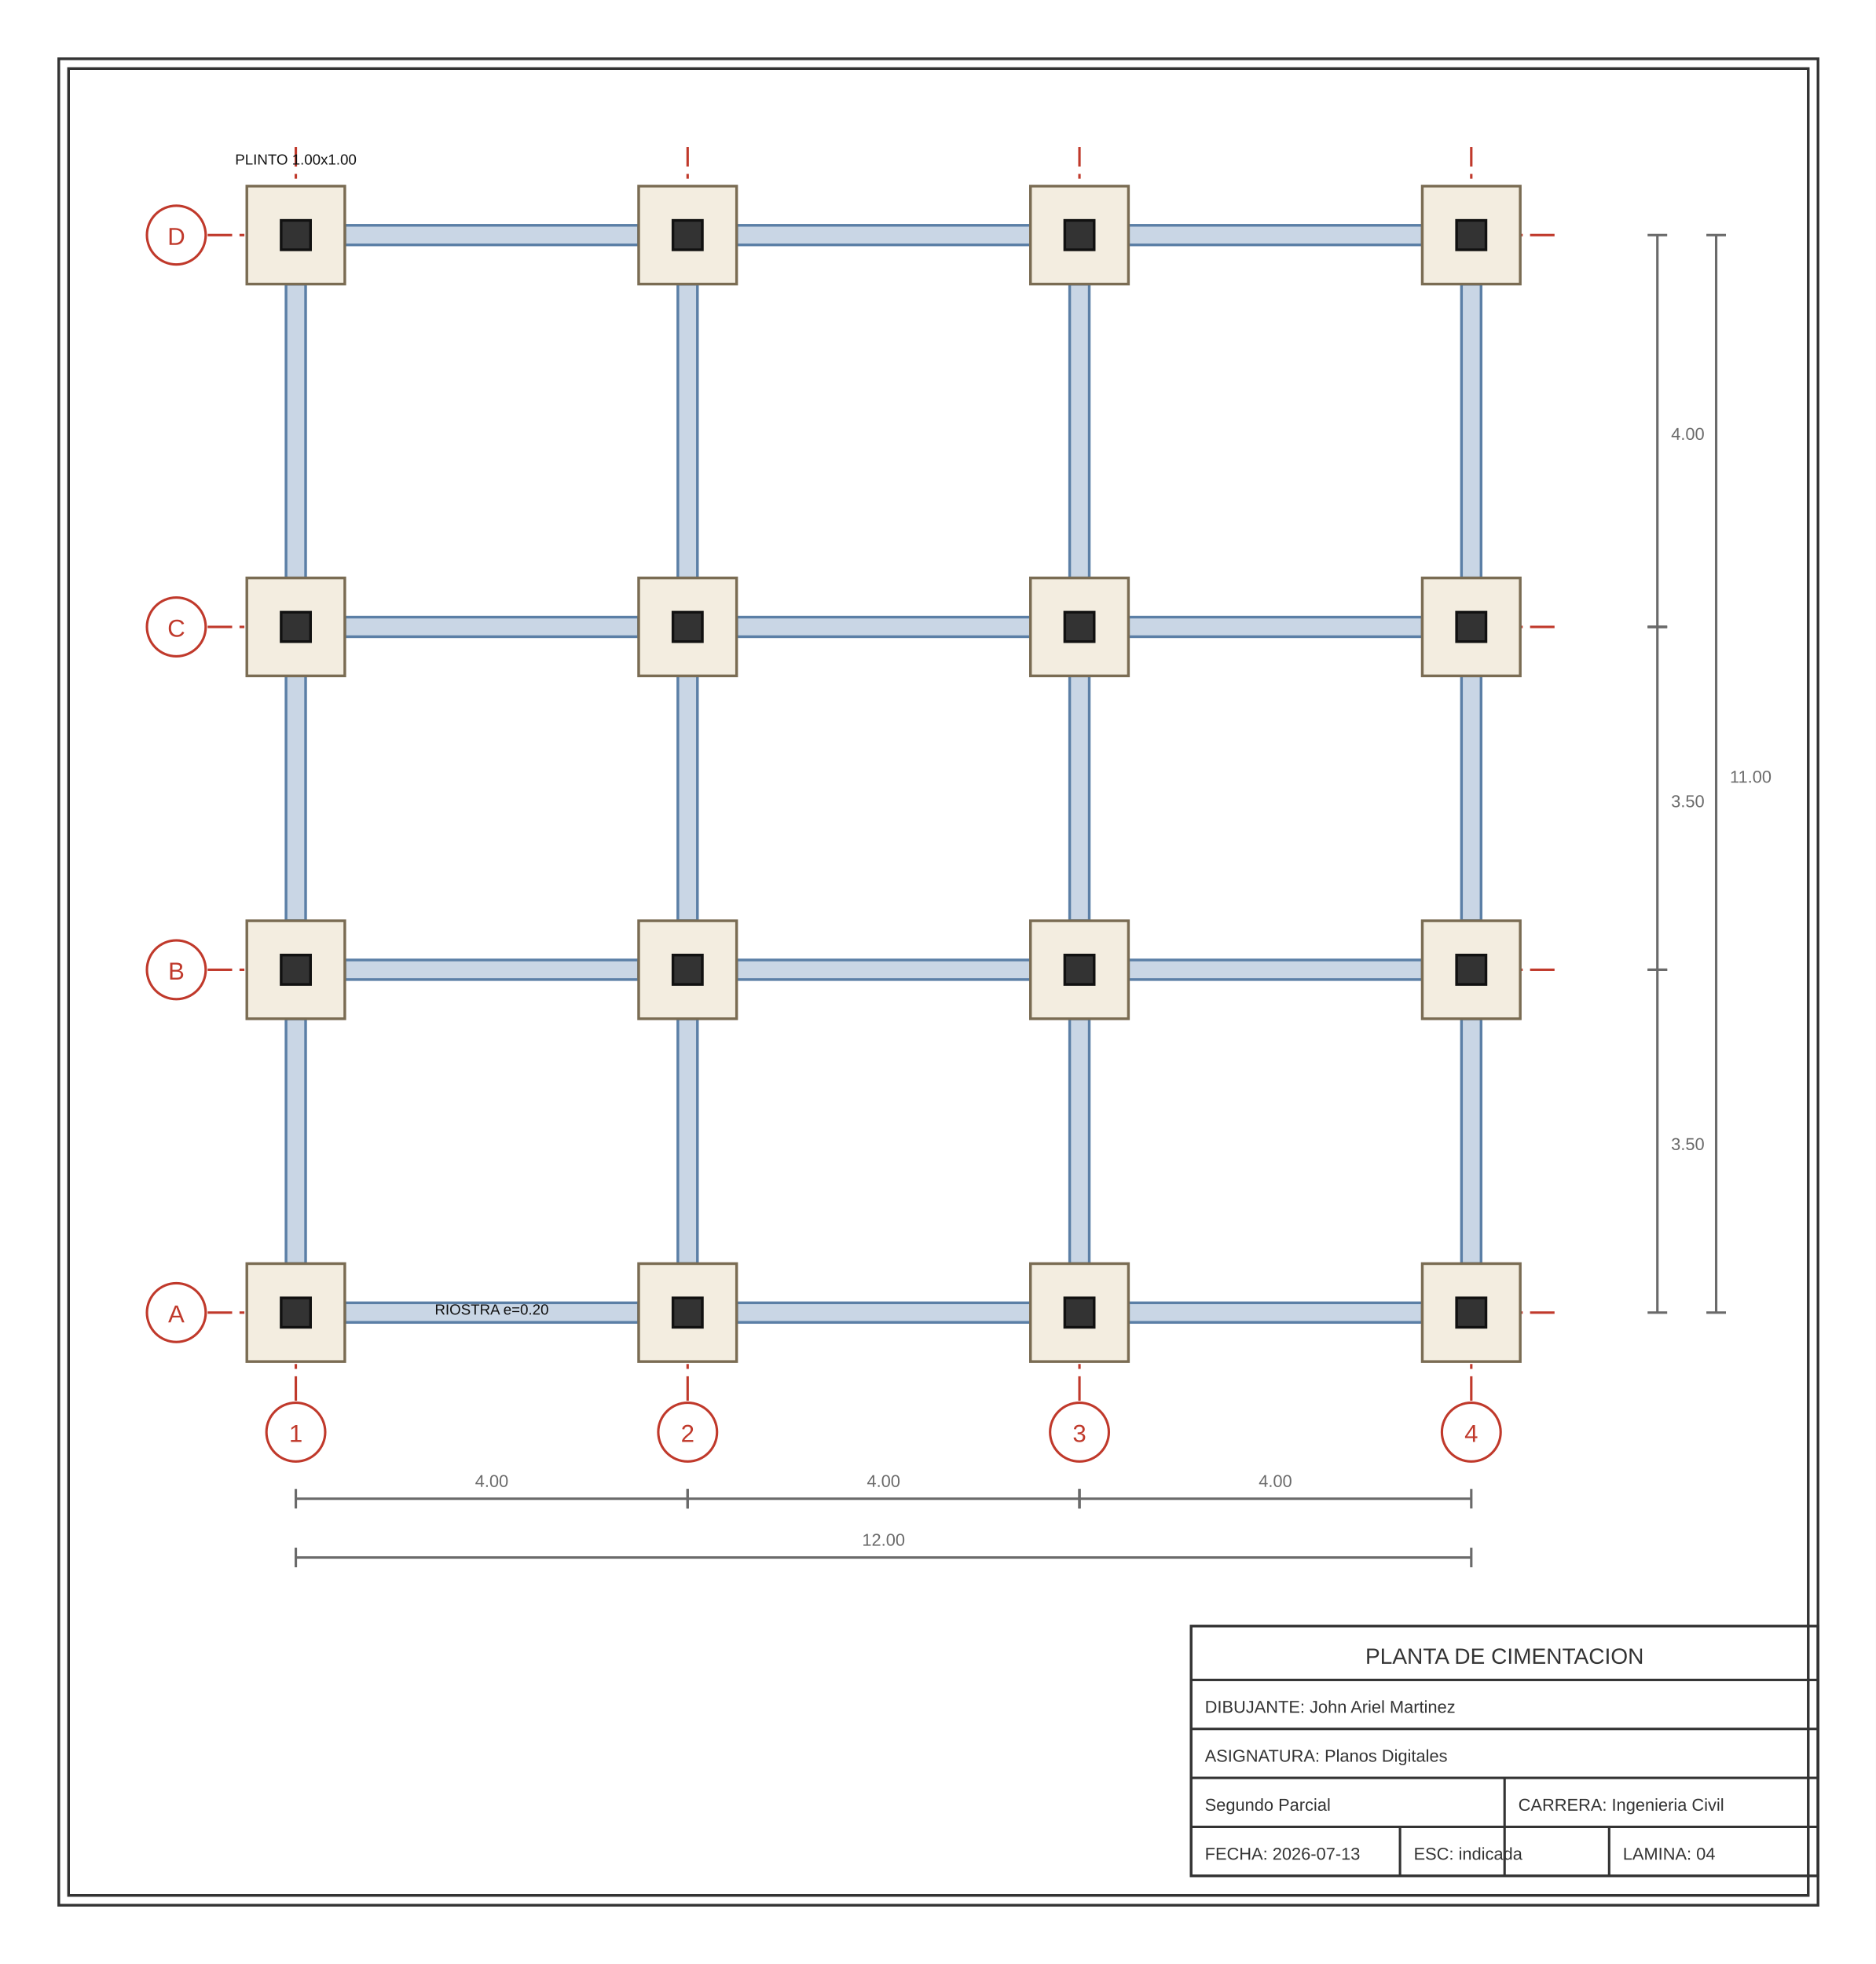
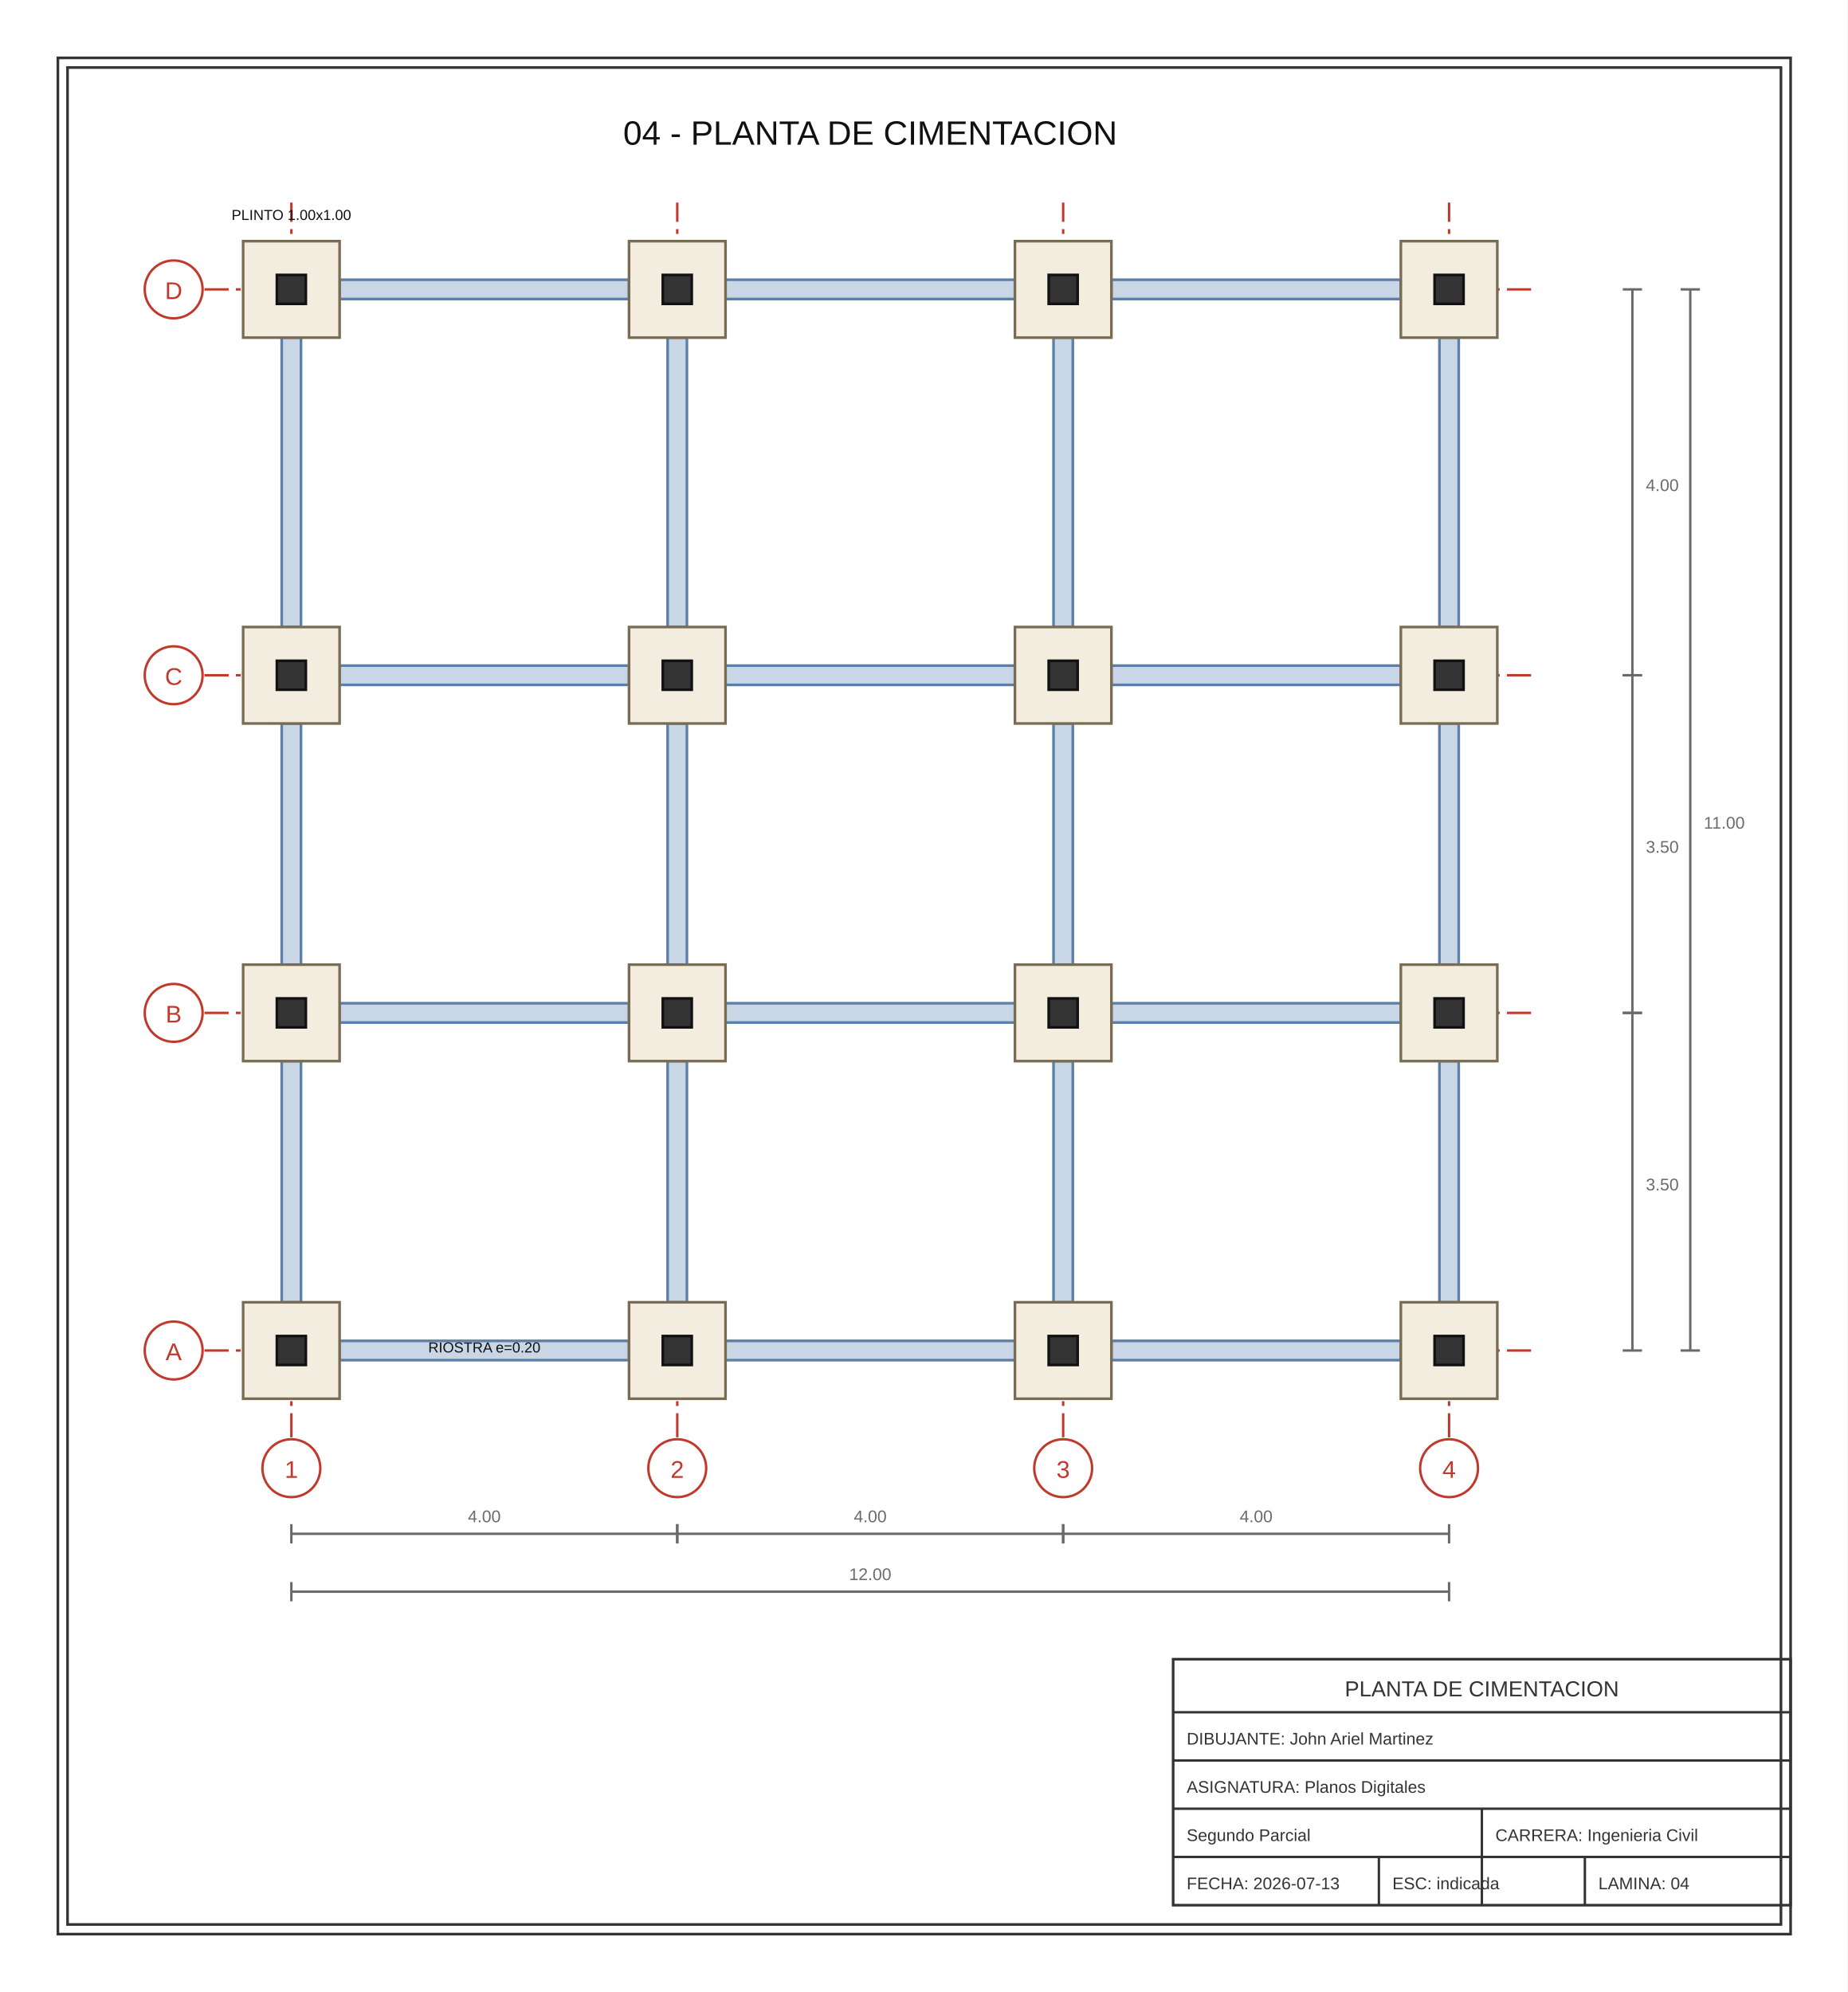
- <svg xmlns="http://www.w3.org/2000/svg" width="766" height="802" viewBox="0 0 766 802" font-family="Arial, sans-serif">
-   <rect width="766" height="802" fill="#ffffff" />
-   <line x1="120.8" y1="572.0" x2="120.8" y2="60.0" stroke="#c0392b" stroke-width="1.0" stroke-dasharray="10 3 2 3" />
-   <circle cx="120.8" cy="584.8" r="12.0" fill="#ffffff" stroke="#c0392b" stroke-width="1" />
-   <text x="120.8" y="588.8" font-size="10" text-anchor="middle" fill="#c0392b">1</text>
-   <line x1="280.8" y1="572.0" x2="280.8" y2="60.0" stroke="#c0392b" stroke-width="1.0" stroke-dasharray="10 3 2 3" />
-   <circle cx="280.8" cy="584.8" r="12.0" fill="#ffffff" stroke="#c0392b" stroke-width="1" />
-   <text x="280.8" y="588.8" font-size="10" text-anchor="middle" fill="#c0392b">2</text>
-   <line x1="440.8" y1="572.0" x2="440.8" y2="60.0" stroke="#c0392b" stroke-width="1.0" stroke-dasharray="10 3 2 3" />
-   <circle cx="440.8" cy="584.8" r="12.0" fill="#ffffff" stroke="#c0392b" stroke-width="1" />
-   <text x="440.8" y="588.8" font-size="10" text-anchor="middle" fill="#c0392b">3</text>
-   <line x1="600.8" y1="572.0" x2="600.8" y2="60.0" stroke="#c0392b" stroke-width="1.0" stroke-dasharray="10 3 2 3" />
-   <circle cx="600.8" cy="584.8" r="12.0" fill="#ffffff" stroke="#c0392b" stroke-width="1" />
-   <text x="600.8" y="588.8" font-size="10" text-anchor="middle" fill="#c0392b">4</text>
-   <line x1="84.8" y1="536.0" x2="636.8" y2="536.0" stroke="#c0392b" stroke-width="1.0" stroke-dasharray="10 3 2 3" />
-   <circle cx="72.0" cy="536.0" r="12.0" fill="#ffffff" stroke="#c0392b" stroke-width="1" />
-   <text x="72.0" y="540.0" font-size="10" text-anchor="middle" fill="#c0392b">A</text>
-   <line x1="84.8" y1="396.0" x2="636.8" y2="396.0" stroke="#c0392b" stroke-width="1.0" stroke-dasharray="10 3 2 3" />
-   <circle cx="72.0" cy="396.0" r="12.0" fill="#ffffff" stroke="#c0392b" stroke-width="1" />
-   <text x="72.0" y="400.0" font-size="10" text-anchor="middle" fill="#c0392b">B</text>
-   <line x1="84.8" y1="256.0" x2="636.8" y2="256.0" stroke="#c0392b" stroke-width="1.0" stroke-dasharray="10 3 2 3" />
-   <circle cx="72.0" cy="256.0" r="12.0" fill="#ffffff" stroke="#c0392b" stroke-width="1" />
-   <text x="72.0" y="260.0" font-size="10" text-anchor="middle" fill="#c0392b">C</text>
-   <line x1="84.8" y1="96.0" x2="636.8" y2="96.0" stroke="#c0392b" stroke-width="1.0" stroke-dasharray="10 3 2 3" />
-   <circle cx="72.0" cy="96.0" r="12.0" fill="#ffffff" stroke="#c0392b" stroke-width="1" />
-   <text x="72.0" y="100.0" font-size="10" text-anchor="middle" fill="#c0392b">D</text>
-   <polygon points="140.8,532.0 260.8,532.0 260.8,540.0 140.8,540.0" fill="#c9d6e5" stroke="#5b7fa6" stroke-width="1.1" />
-   <polygon points="300.8,532.0 420.8,532.0 420.8,540.0 300.8,540.0" fill="#c9d6e5" stroke="#5b7fa6" stroke-width="1.1" />
-   <polygon points="460.8,532.0 580.8,532.0 580.8,540.0 460.8,540.0" fill="#c9d6e5" stroke="#5b7fa6" stroke-width="1.1" />
-   <polygon points="140.8,392.0 260.8,392.0 260.8,400.0 140.8,400.0" fill="#c9d6e5" stroke="#5b7fa6" stroke-width="1.1" />
-   <polygon points="300.8,392.0 420.8,392.0 420.8,400.0 300.8,400.0" fill="#c9d6e5" stroke="#5b7fa6" stroke-width="1.1" />
-   <polygon points="460.8,392.0 580.8,392.0 580.8,400.0 460.8,400.0" fill="#c9d6e5" stroke="#5b7fa6" stroke-width="1.1" />
-   <polygon points="140.8,252.0 260.8,252.0 260.8,260.0 140.8,260.0" fill="#c9d6e5" stroke="#5b7fa6" stroke-width="1.1" />
-   <polygon points="300.8,252.0 420.8,252.0 420.8,260.0 300.8,260.0" fill="#c9d6e5" stroke="#5b7fa6" stroke-width="1.1" />
-   <polygon points="460.8,252.0 580.8,252.0 580.8,260.0 460.8,260.0" fill="#c9d6e5" stroke="#5b7fa6" stroke-width="1.1" />
-   <polygon points="140.8,92.0 260.8,92.0 260.8,100.0 140.8,100.0" fill="#c9d6e5" stroke="#5b7fa6" stroke-width="1.1" />
-   <polygon points="300.8,92.0 420.8,92.0 420.8,100.0 300.8,100.0" fill="#c9d6e5" stroke="#5b7fa6" stroke-width="1.1" />
-   <polygon points="460.8,92.0 580.8,92.0 580.8,100.0 460.8,100.0" fill="#c9d6e5" stroke="#5b7fa6" stroke-width="1.1" />
-   <polygon points="116.8,516.0 116.8,416.0 124.8,416.0 124.8,516.0" fill="#c9d6e5" stroke="#5b7fa6" stroke-width="1.1" />
-   <polygon points="116.8,376.0 116.8,276.0 124.8,276.0 124.8,376.0" fill="#c9d6e5" stroke="#5b7fa6" stroke-width="1.1" />
-   <polygon points="116.8,236.0 116.8,116.0 124.8,116.0 124.8,236.0" fill="#c9d6e5" stroke="#5b7fa6" stroke-width="1.1" />
-   <polygon points="276.8,516.0 276.8,416.0 284.8,416.0 284.8,516.0" fill="#c9d6e5" stroke="#5b7fa6" stroke-width="1.1" />
-   <polygon points="276.8,376.0 276.8,276.0 284.8,276.0 284.8,376.0" fill="#c9d6e5" stroke="#5b7fa6" stroke-width="1.1" />
-   <polygon points="276.8,236.0 276.8,116.0 284.8,116.0 284.8,236.0" fill="#c9d6e5" stroke="#5b7fa6" stroke-width="1.1" />
-   <polygon points="436.8,516.0 436.8,416.0 444.8,416.0 444.8,516.0" fill="#c9d6e5" stroke="#5b7fa6" stroke-width="1.1" />
-   <polygon points="436.8,376.0 436.8,276.0 444.8,276.0 444.8,376.0" fill="#c9d6e5" stroke="#5b7fa6" stroke-width="1.1" />
-   <polygon points="436.8,236.0 436.8,116.0 444.8,116.0 444.8,236.0" fill="#c9d6e5" stroke="#5b7fa6" stroke-width="1.1" />
-   <polygon points="596.8,516.0 596.8,416.0 604.8,416.0 604.8,516.0" fill="#c9d6e5" stroke="#5b7fa6" stroke-width="1.1" />
-   <polygon points="596.8,376.0 596.8,276.0 604.8,276.0 604.8,376.0" fill="#c9d6e5" stroke="#5b7fa6" stroke-width="1.1" />
-   <polygon points="596.8,236.0 596.8,116.0 604.8,116.0 604.8,236.0" fill="#c9d6e5" stroke="#5b7fa6" stroke-width="1.1" />
-   <polygon points="100.8,556.0 140.8,556.0 140.8,516.0 100.8,516.0" fill="#f3ede0" stroke="#7a6c53" stroke-width="1.1" />
-   <polygon points="100.8,416.0 140.8,416.0 140.8,376.0 100.8,376.0" fill="#f3ede0" stroke="#7a6c53" stroke-width="1.1" />
-   <polygon points="100.8,276.0 140.8,276.0 140.8,236.0 100.8,236.0" fill="#f3ede0" stroke="#7a6c53" stroke-width="1.1" />
-   <polygon points="100.8,116.0 140.8,116.0 140.8,76.0 100.8,76.0" fill="#f3ede0" stroke="#7a6c53" stroke-width="1.1" />
-   <polygon points="260.8,556.0 300.8,556.0 300.8,516.0 260.8,516.0" fill="#f3ede0" stroke="#7a6c53" stroke-width="1.1" />
-   <polygon points="260.8,416.0 300.8,416.0 300.8,376.0 260.8,376.0" fill="#f3ede0" stroke="#7a6c53" stroke-width="1.1" />
-   <polygon points="260.8,276.0 300.8,276.0 300.8,236.0 260.8,236.0" fill="#f3ede0" stroke="#7a6c53" stroke-width="1.1" />
-   <polygon points="260.8,116.0 300.8,116.0 300.8,76.0 260.8,76.0" fill="#f3ede0" stroke="#7a6c53" stroke-width="1.1" />
-   <polygon points="420.8,556.0 460.8,556.0 460.8,516.0 420.8,516.0" fill="#f3ede0" stroke="#7a6c53" stroke-width="1.1" />
-   <polygon points="420.8,416.0 460.8,416.0 460.8,376.0 420.8,376.0" fill="#f3ede0" stroke="#7a6c53" stroke-width="1.1" />
-   <polygon points="420.8,276.0 460.8,276.0 460.8,236.0 420.8,236.0" fill="#f3ede0" stroke="#7a6c53" stroke-width="1.1" />
-   <polygon points="420.8,116.0 460.8,116.0 460.8,76.0 420.8,76.0" fill="#f3ede0" stroke="#7a6c53" stroke-width="1.1" />
-   <polygon points="580.8,556.0 620.8,556.0 620.8,516.0 580.8,516.0" fill="#f3ede0" stroke="#7a6c53" stroke-width="1.1" />
-   <polygon points="580.8,416.0 620.8,416.0 620.8,376.0 580.8,376.0" fill="#f3ede0" stroke="#7a6c53" stroke-width="1.1" />
-   <polygon points="580.8,276.0 620.8,276.0 620.8,236.0 580.8,236.0" fill="#f3ede0" stroke="#7a6c53" stroke-width="1.1" />
-   <polygon points="580.8,116.0 620.8,116.0 620.8,76.0 580.8,76.0" fill="#f3ede0" stroke="#7a6c53" stroke-width="1.1" />
-   <polygon points="114.8,542.0 126.8,542.0 126.8,530.0 114.8,530.0" fill="#333333" stroke="#111111" stroke-width="1.1" />
-   <polygon points="114.8,402.0 126.8,402.0 126.8,390.0 114.8,390.0" fill="#333333" stroke="#111111" stroke-width="1.1" />
-   <polygon points="114.8,262.0 126.8,262.0 126.8,250.0 114.8,250.0" fill="#333333" stroke="#111111" stroke-width="1.1" />
-   <polygon points="114.8,102.0 126.8,102.0 126.8,90.0 114.8,90.0" fill="#333333" stroke="#111111" stroke-width="1.1" />
-   <polygon points="274.8,542.0 286.8,542.0 286.8,530.0 274.8,530.0" fill="#333333" stroke="#111111" stroke-width="1.1" />
-   <polygon points="274.8,402.0 286.8,402.0 286.8,390.0 274.8,390.0" fill="#333333" stroke="#111111" stroke-width="1.1" />
-   <polygon points="274.8,262.0 286.8,262.0 286.8,250.0 274.8,250.0" fill="#333333" stroke="#111111" stroke-width="1.1" />
-   <polygon points="274.8,102.0 286.8,102.0 286.8,90.0 274.8,90.0" fill="#333333" stroke="#111111" stroke-width="1.1" />
-   <polygon points="434.8,542.0 446.8,542.0 446.8,530.0 434.8,530.0" fill="#333333" stroke="#111111" stroke-width="1.1" />
-   <polygon points="434.8,402.0 446.8,402.0 446.8,390.0 434.8,390.0" fill="#333333" stroke="#111111" stroke-width="1.1" />
-   <polygon points="434.8,262.0 446.8,262.0 446.8,250.0 434.8,250.0" fill="#333333" stroke="#111111" stroke-width="1.1" />
-   <polygon points="434.8,102.0 446.8,102.0 446.8,90.0 434.8,90.0" fill="#333333" stroke="#111111" stroke-width="1.1" />
-   <polygon points="594.8,542.0 606.8,542.0 606.8,530.0 594.8,530.0" fill="#333333" stroke="#111111" stroke-width="1.1" />
-   <polygon points="594.8,402.0 606.8,402.0 606.8,390.0 594.8,390.0" fill="#333333" stroke="#111111" stroke-width="1.1" />
-   <polygon points="594.8,262.0 606.8,262.0 606.8,250.0 594.8,250.0" fill="#333333" stroke="#111111" stroke-width="1.1" />
-   <polygon points="594.8,102.0 606.8,102.0 606.8,90.0 594.8,90.0" fill="#333333" stroke="#111111" stroke-width="1.1" />
-   <text x="120.8" y="67.2" font-size="6" text-anchor="middle" fill="#111111">PLINTO 1.00x1.00</text>
-   <text x="200.8" y="536.8" font-size="6" text-anchor="middle" fill="#111111">RIOSTRA e=0.20</text>
-   <line x1="120.8" y1="612.0" x2="280.8" y2="612.0" stroke="#6a6a6a" stroke-width="1.0" />
-   <line x1="120.8" y1="616.0" x2="120.8" y2="608.0" stroke="#6a6a6a" stroke-width="1.0" />
-   <line x1="280.8" y1="616.0" x2="280.8" y2="608.0" stroke="#6a6a6a" stroke-width="1.0" />
-   <text x="200.8" y="607.2" font-size="7" text-anchor="middle" fill="#6a6a6a">4.00</text>
-   <line x1="280.8" y1="612.0" x2="440.8" y2="612.0" stroke="#6a6a6a" stroke-width="1.0" />
-   <line x1="280.8" y1="616.0" x2="280.8" y2="608.0" stroke="#6a6a6a" stroke-width="1.0" />
-   <line x1="440.8" y1="616.0" x2="440.8" y2="608.0" stroke="#6a6a6a" stroke-width="1.0" />
-   <text x="360.8" y="607.2" font-size="7" text-anchor="middle" fill="#6a6a6a">4.00</text>
-   <line x1="440.8" y1="612.0" x2="600.8" y2="612.0" stroke="#6a6a6a" stroke-width="1.0" />
-   <line x1="440.8" y1="616.0" x2="440.8" y2="608.0" stroke="#6a6a6a" stroke-width="1.0" />
-   <line x1="600.8" y1="616.0" x2="600.8" y2="608.0" stroke="#6a6a6a" stroke-width="1.0" />
-   <text x="520.8" y="607.2" font-size="7" text-anchor="middle" fill="#6a6a6a">4.00</text>
-   <line x1="120.8" y1="636.0" x2="600.8" y2="636.0" stroke="#6a6a6a" stroke-width="1.0" />
+ <svg xmlns="http://www.w3.org/2000/svg" width="766" height="826" viewBox="0 0 766 826" font-family="Arial, sans-serif">
+   <rect width="766" height="826" fill="#ffffff" />
+   <line x1="120.8" y1="596.0" x2="120.8" y2="84.0" stroke="#c0392b" stroke-width="1.0" stroke-dasharray="10 3 2 3" />
+   <circle cx="120.8" cy="608.8" r="12.0" fill="#ffffff" stroke="#c0392b" stroke-width="1" />
+   <text x="120.8" y="612.8" font-size="10" text-anchor="middle" fill="#c0392b">1</text>
+   <line x1="280.8" y1="596.0" x2="280.8" y2="84.0" stroke="#c0392b" stroke-width="1.0" stroke-dasharray="10 3 2 3" />
+   <circle cx="280.8" cy="608.8" r="12.0" fill="#ffffff" stroke="#c0392b" stroke-width="1" />
+   <text x="280.8" y="612.8" font-size="10" text-anchor="middle" fill="#c0392b">2</text>
+   <line x1="440.8" y1="596.0" x2="440.8" y2="84.0" stroke="#c0392b" stroke-width="1.0" stroke-dasharray="10 3 2 3" />
+   <circle cx="440.8" cy="608.8" r="12.0" fill="#ffffff" stroke="#c0392b" stroke-width="1" />
+   <text x="440.8" y="612.8" font-size="10" text-anchor="middle" fill="#c0392b">3</text>
+   <line x1="600.8" y1="596.0" x2="600.8" y2="84.0" stroke="#c0392b" stroke-width="1.0" stroke-dasharray="10 3 2 3" />
+   <circle cx="600.8" cy="608.8" r="12.0" fill="#ffffff" stroke="#c0392b" stroke-width="1" />
+   <text x="600.8" y="612.8" font-size="10" text-anchor="middle" fill="#c0392b">4</text>
+   <line x1="84.8" y1="560.0" x2="636.8" y2="560.0" stroke="#c0392b" stroke-width="1.0" stroke-dasharray="10 3 2 3" />
+   <circle cx="72.0" cy="560.0" r="12.0" fill="#ffffff" stroke="#c0392b" stroke-width="1" />
+   <text x="72.0" y="564.0" font-size="10" text-anchor="middle" fill="#c0392b">A</text>
+   <line x1="84.8" y1="420.0" x2="636.8" y2="420.0" stroke="#c0392b" stroke-width="1.0" stroke-dasharray="10 3 2 3" />
+   <circle cx="72.0" cy="420.0" r="12.0" fill="#ffffff" stroke="#c0392b" stroke-width="1" />
+   <text x="72.0" y="424.0" font-size="10" text-anchor="middle" fill="#c0392b">B</text>
+   <line x1="84.8" y1="280.0" x2="636.8" y2="280.0" stroke="#c0392b" stroke-width="1.0" stroke-dasharray="10 3 2 3" />
+   <circle cx="72.0" cy="280.0" r="12.0" fill="#ffffff" stroke="#c0392b" stroke-width="1" />
+   <text x="72.0" y="284.0" font-size="10" text-anchor="middle" fill="#c0392b">C</text>
+   <line x1="84.8" y1="120.0" x2="636.8" y2="120.0" stroke="#c0392b" stroke-width="1.0" stroke-dasharray="10 3 2 3" />
+   <circle cx="72.0" cy="120.0" r="12.0" fill="#ffffff" stroke="#c0392b" stroke-width="1" />
+   <text x="72.0" y="124.0" font-size="10" text-anchor="middle" fill="#c0392b">D</text>
+   <polygon points="140.8,556.0 260.8,556.0 260.8,564.0 140.8,564.0" fill="#c9d6e5" stroke="#5b7fa6" stroke-width="1.1" />
+   <polygon points="300.8,556.0 420.8,556.0 420.8,564.0 300.8,564.0" fill="#c9d6e5" stroke="#5b7fa6" stroke-width="1.1" />
+   <polygon points="460.8,556.0 580.8,556.0 580.8,564.0 460.8,564.0" fill="#c9d6e5" stroke="#5b7fa6" stroke-width="1.1" />
+   <polygon points="140.8,416.0 260.8,416.0 260.8,424.0 140.8,424.0" fill="#c9d6e5" stroke="#5b7fa6" stroke-width="1.1" />
+   <polygon points="300.8,416.0 420.8,416.0 420.8,424.0 300.8,424.0" fill="#c9d6e5" stroke="#5b7fa6" stroke-width="1.1" />
+   <polygon points="460.8,416.0 580.8,416.0 580.8,424.0 460.8,424.0" fill="#c9d6e5" stroke="#5b7fa6" stroke-width="1.1" />
+   <polygon points="140.8,276.0 260.8,276.0 260.8,284.0 140.8,284.0" fill="#c9d6e5" stroke="#5b7fa6" stroke-width="1.1" />
+   <polygon points="300.8,276.0 420.8,276.0 420.8,284.0 300.8,284.0" fill="#c9d6e5" stroke="#5b7fa6" stroke-width="1.1" />
+   <polygon points="460.8,276.0 580.8,276.0 580.8,284.0 460.8,284.0" fill="#c9d6e5" stroke="#5b7fa6" stroke-width="1.1" />
+   <polygon points="140.8,116.0 260.8,116.0 260.8,124.0 140.8,124.0" fill="#c9d6e5" stroke="#5b7fa6" stroke-width="1.1" />
+   <polygon points="300.8,116.0 420.8,116.0 420.8,124.0 300.8,124.0" fill="#c9d6e5" stroke="#5b7fa6" stroke-width="1.1" />
+   <polygon points="460.8,116.0 580.8,116.0 580.8,124.0 460.8,124.0" fill="#c9d6e5" stroke="#5b7fa6" stroke-width="1.1" />
+   <polygon points="116.8,540.0 116.8,440.0 124.8,440.0 124.8,540.0" fill="#c9d6e5" stroke="#5b7fa6" stroke-width="1.1" />
+   <polygon points="116.8,400.0 116.8,300.0 124.8,300.0 124.8,400.0" fill="#c9d6e5" stroke="#5b7fa6" stroke-width="1.1" />
+   <polygon points="116.8,260.0 116.8,140.0 124.8,140.0 124.8,260.0" fill="#c9d6e5" stroke="#5b7fa6" stroke-width="1.1" />
+   <polygon points="276.8,540.0 276.8,440.0 284.8,440.0 284.8,540.0" fill="#c9d6e5" stroke="#5b7fa6" stroke-width="1.1" />
+   <polygon points="276.8,400.0 276.8,300.0 284.8,300.0 284.8,400.0" fill="#c9d6e5" stroke="#5b7fa6" stroke-width="1.1" />
+   <polygon points="276.8,260.0 276.8,140.0 284.8,140.0 284.8,260.0" fill="#c9d6e5" stroke="#5b7fa6" stroke-width="1.1" />
+   <polygon points="436.8,540.0 436.8,440.0 444.8,440.0 444.8,540.0" fill="#c9d6e5" stroke="#5b7fa6" stroke-width="1.1" />
+   <polygon points="436.8,400.0 436.8,300.0 444.8,300.0 444.8,400.0" fill="#c9d6e5" stroke="#5b7fa6" stroke-width="1.1" />
+   <polygon points="436.8,260.0 436.8,140.0 444.8,140.0 444.8,260.0" fill="#c9d6e5" stroke="#5b7fa6" stroke-width="1.1" />
+   <polygon points="596.8,540.0 596.8,440.0 604.8,440.0 604.8,540.0" fill="#c9d6e5" stroke="#5b7fa6" stroke-width="1.1" />
+   <polygon points="596.8,400.0 596.8,300.0 604.8,300.0 604.8,400.0" fill="#c9d6e5" stroke="#5b7fa6" stroke-width="1.1" />
+   <polygon points="596.8,260.0 596.8,140.0 604.8,140.0 604.8,260.0" fill="#c9d6e5" stroke="#5b7fa6" stroke-width="1.1" />
+   <polygon points="100.8,580.0 140.8,580.0 140.8,540.0 100.8,540.0" fill="#f3ede0" stroke="#7a6c53" stroke-width="1.1" />
+   <polygon points="100.8,440.0 140.8,440.0 140.8,400.0 100.8,400.0" fill="#f3ede0" stroke="#7a6c53" stroke-width="1.1" />
+   <polygon points="100.8,300.0 140.8,300.0 140.8,260.0 100.8,260.0" fill="#f3ede0" stroke="#7a6c53" stroke-width="1.1" />
+   <polygon points="100.8,140.0 140.8,140.0 140.8,100.0 100.8,100.0" fill="#f3ede0" stroke="#7a6c53" stroke-width="1.1" />
+   <polygon points="260.8,580.0 300.8,580.0 300.8,540.0 260.8,540.0" fill="#f3ede0" stroke="#7a6c53" stroke-width="1.1" />
+   <polygon points="260.8,440.0 300.8,440.0 300.8,400.0 260.8,400.0" fill="#f3ede0" stroke="#7a6c53" stroke-width="1.1" />
+   <polygon points="260.8,300.0 300.8,300.0 300.8,260.0 260.8,260.0" fill="#f3ede0" stroke="#7a6c53" stroke-width="1.1" />
+   <polygon points="260.8,140.0 300.8,140.0 300.8,100.0 260.8,100.0" fill="#f3ede0" stroke="#7a6c53" stroke-width="1.1" />
+   <polygon points="420.8,580.0 460.8,580.0 460.8,540.0 420.8,540.0" fill="#f3ede0" stroke="#7a6c53" stroke-width="1.1" />
+   <polygon points="420.8,440.0 460.8,440.0 460.8,400.0 420.8,400.0" fill="#f3ede0" stroke="#7a6c53" stroke-width="1.1" />
+   <polygon points="420.8,300.0 460.8,300.0 460.8,260.0 420.8,260.0" fill="#f3ede0" stroke="#7a6c53" stroke-width="1.1" />
+   <polygon points="420.8,140.0 460.8,140.0 460.8,100.0 420.8,100.0" fill="#f3ede0" stroke="#7a6c53" stroke-width="1.1" />
+   <polygon points="580.8,580.0 620.8,580.0 620.8,540.0 580.8,540.0" fill="#f3ede0" stroke="#7a6c53" stroke-width="1.1" />
+   <polygon points="580.8,440.0 620.8,440.0 620.8,400.0 580.8,400.0" fill="#f3ede0" stroke="#7a6c53" stroke-width="1.1" />
+   <polygon points="580.8,300.0 620.8,300.0 620.8,260.0 580.8,260.0" fill="#f3ede0" stroke="#7a6c53" stroke-width="1.1" />
+   <polygon points="580.8,140.0 620.8,140.0 620.8,100.0 580.8,100.0" fill="#f3ede0" stroke="#7a6c53" stroke-width="1.1" />
+   <polygon points="114.8,566.0 126.8,566.0 126.8,554.0 114.8,554.0" fill="#333333" stroke="#111111" stroke-width="1.1" />
+   <polygon points="114.8,426.0 126.8,426.0 126.8,414.0 114.8,414.0" fill="#333333" stroke="#111111" stroke-width="1.1" />
+   <polygon points="114.8,286.0 126.8,286.0 126.8,274.0 114.8,274.0" fill="#333333" stroke="#111111" stroke-width="1.1" />
+   <polygon points="114.8,126.0 126.8,126.0 126.8,114.0 114.8,114.0" fill="#333333" stroke="#111111" stroke-width="1.1" />
+   <polygon points="274.8,566.0 286.8,566.0 286.8,554.0 274.8,554.0" fill="#333333" stroke="#111111" stroke-width="1.1" />
+   <polygon points="274.8,426.0 286.8,426.0 286.8,414.0 274.8,414.0" fill="#333333" stroke="#111111" stroke-width="1.1" />
+   <polygon points="274.8,286.0 286.8,286.0 286.8,274.0 274.8,274.0" fill="#333333" stroke="#111111" stroke-width="1.1" />
+   <polygon points="274.8,126.0 286.8,126.0 286.8,114.0 274.8,114.0" fill="#333333" stroke="#111111" stroke-width="1.1" />
+   <polygon points="434.8,566.0 446.8,566.0 446.8,554.0 434.8,554.0" fill="#333333" stroke="#111111" stroke-width="1.1" />
+   <polygon points="434.8,426.0 446.8,426.0 446.8,414.0 434.8,414.0" fill="#333333" stroke="#111111" stroke-width="1.1" />
+   <polygon points="434.8,286.0 446.8,286.0 446.8,274.0 434.8,274.0" fill="#333333" stroke="#111111" stroke-width="1.1" />
+   <polygon points="434.8,126.0 446.8,126.0 446.8,114.0 434.8,114.0" fill="#333333" stroke="#111111" stroke-width="1.1" />
+   <polygon points="594.8,566.0 606.8,566.0 606.8,554.0 594.8,554.0" fill="#333333" stroke="#111111" stroke-width="1.1" />
+   <polygon points="594.8,426.0 606.8,426.0 606.8,414.0 594.8,414.0" fill="#333333" stroke="#111111" stroke-width="1.1" />
+   <polygon points="594.8,286.0 606.8,286.0 606.8,274.0 594.8,274.0" fill="#333333" stroke="#111111" stroke-width="1.1" />
+   <polygon points="594.8,126.0 606.8,126.0 606.8,114.0 594.8,114.0" fill="#333333" stroke="#111111" stroke-width="1.1" />
+   <text x="120.8" y="91.2" font-size="6" text-anchor="middle" fill="#111111">PLINTO 1.00x1.00</text>
+   <text x="200.8" y="560.8" font-size="6" text-anchor="middle" fill="#111111">RIOSTRA e=0.20</text>
+   <line x1="120.8" y1="636.0" x2="280.8" y2="636.0" stroke="#6a6a6a" stroke-width="1.0" />
  <line x1="120.8" y1="640.0" x2="120.8" y2="632.0" stroke="#6a6a6a" stroke-width="1.0" />
+   <line x1="280.8" y1="640.0" x2="280.8" y2="632.0" stroke="#6a6a6a" stroke-width="1.0" />
+   <text x="200.8" y="631.2" font-size="7" text-anchor="middle" fill="#6a6a6a">4.00</text>
+   <line x1="280.8" y1="636.0" x2="440.8" y2="636.0" stroke="#6a6a6a" stroke-width="1.0" />
+   <line x1="280.8" y1="640.0" x2="280.8" y2="632.0" stroke="#6a6a6a" stroke-width="1.0" />
+   <line x1="440.8" y1="640.0" x2="440.8" y2="632.0" stroke="#6a6a6a" stroke-width="1.0" />
+   <text x="360.8" y="631.2" font-size="7" text-anchor="middle" fill="#6a6a6a">4.00</text>
+   <line x1="440.8" y1="636.0" x2="600.8" y2="636.0" stroke="#6a6a6a" stroke-width="1.0" />
+   <line x1="440.8" y1="640.0" x2="440.8" y2="632.0" stroke="#6a6a6a" stroke-width="1.0" />
  <line x1="600.8" y1="640.0" x2="600.8" y2="632.0" stroke="#6a6a6a" stroke-width="1.0" />
-   <text x="360.8" y="631.2" font-size="7" text-anchor="middle" fill="#6a6a6a">12.00</text>
-   <line x1="676.8" y1="536.0" x2="676.8" y2="396.0" stroke="#6a6a6a" stroke-width="1.0" />
-   <line x1="672.8" y1="536.0" x2="680.8" y2="536.0" stroke="#6a6a6a" stroke-width="1.0" />
-   <line x1="672.8" y1="396.0" x2="680.8" y2="396.0" stroke="#6a6a6a" stroke-width="1.0" />
-   <text x="682.4" y="469.6" font-size="7" text-anchor="start" fill="#6a6a6a">3.50</text>
-   <line x1="676.8" y1="396.0" x2="676.8" y2="256.0" stroke="#6a6a6a" stroke-width="1.0" />
-   <line x1="672.8" y1="396.0" x2="680.8" y2="396.0" stroke="#6a6a6a" stroke-width="1.0" />
-   <line x1="672.8" y1="256.0" x2="680.8" y2="256.0" stroke="#6a6a6a" stroke-width="1.0" />
-   <text x="682.4" y="329.6" font-size="7" text-anchor="start" fill="#6a6a6a">3.50</text>
-   <line x1="676.8" y1="256.0" x2="676.8" y2="96.0" stroke="#6a6a6a" stroke-width="1.0" />
-   <line x1="672.8" y1="256.0" x2="680.8" y2="256.0" stroke="#6a6a6a" stroke-width="1.0" />
-   <line x1="672.8" y1="96.0" x2="680.8" y2="96.0" stroke="#6a6a6a" stroke-width="1.0" />
-   <text x="682.4" y="179.6" font-size="7" text-anchor="start" fill="#6a6a6a">4.00</text>
-   <line x1="700.8" y1="536.0" x2="700.8" y2="96.0" stroke="#6a6a6a" stroke-width="1.0" />
-   <line x1="696.8" y1="536.0" x2="704.8" y2="536.0" stroke="#6a6a6a" stroke-width="1.0" />
-   <line x1="696.8" y1="96.0" x2="704.8" y2="96.0" stroke="#6a6a6a" stroke-width="1.0" />
-   <text x="706.4" y="319.6" font-size="7" text-anchor="start" fill="#6a6a6a">11.00</text>
-   <polygon points="486.4,766.0 742.4,766.0 742.4,664.0 486.4,664.0" fill="none" stroke="#333333" stroke-width="1.1" />
-   <line x1="486.4" y1="686.0" x2="742.4" y2="686.0" stroke="#333333" stroke-width="1.0" />
-   <line x1="486.4" y1="706.0" x2="742.4" y2="706.0" stroke="#333333" stroke-width="1.0" />
-   <line x1="486.4" y1="726.0" x2="742.4" y2="726.0" stroke="#333333" stroke-width="1.0" />
-   <line x1="486.4" y1="746.0" x2="742.4" y2="746.0" stroke="#333333" stroke-width="1.0" />
-   <line x1="614.4" y1="726.0" x2="614.4" y2="766.0" stroke="#333333" stroke-width="1.0" />
-   <line x1="571.7" y1="746.0" x2="571.7" y2="766.0" stroke="#333333" stroke-width="1.0" />
-   <line x1="657.1" y1="746.0" x2="657.1" y2="766.0" stroke="#333333" stroke-width="1.0" />
-   <text x="614.4" y="679.4" font-size="9" text-anchor="middle" fill="#333333">PLANTA DE CIMENTACION</text>
-   <text x="492.0" y="699.4" font-size="7" text-anchor="start" fill="#333333">DIBUJANTE:  John Ariel Martinez</text>
-   <text x="492.0" y="719.4" font-size="7" text-anchor="start" fill="#333333">ASIGNATURA:  Planos Digitales</text>
-   <text x="492.0" y="739.4" font-size="7" text-anchor="start" fill="#333333">Segundo Parcial</text>
-   <text x="620.0" y="739.4" font-size="7" text-anchor="start" fill="#333333">CARRERA:  Ingenieria Civil</text>
-   <text x="492.0" y="759.4" font-size="7" text-anchor="start" fill="#333333">FECHA: 2026-07-13</text>
-   <text x="577.3" y="759.4" font-size="7" text-anchor="start" fill="#333333">ESC: indicada</text>
-   <text x="662.7" y="759.4" font-size="7" text-anchor="start" fill="#333333">LAMINA: 04</text>
-   <polygon points="24.0,778.0 742.4,778.0 742.4,24.0 24.0,24.0" fill="none" stroke="#333333" stroke-width="1.1" />
-   <polygon points="28.0,774.0 738.4,774.0 738.4,28.0 28.0,28.0" fill="none" stroke="#333333" stroke-width="1.1" />
+   <text x="520.8" y="631.2" font-size="7" text-anchor="middle" fill="#6a6a6a">4.00</text>
+   <line x1="120.8" y1="660.0" x2="600.8" y2="660.0" stroke="#6a6a6a" stroke-width="1.0" />
+   <line x1="120.8" y1="664.0" x2="120.8" y2="656.0" stroke="#6a6a6a" stroke-width="1.0" />
+   <line x1="600.8" y1="664.0" x2="600.8" y2="656.0" stroke="#6a6a6a" stroke-width="1.0" />
+   <text x="360.8" y="655.2" font-size="7" text-anchor="middle" fill="#6a6a6a">12.00</text>
+   <line x1="676.8" y1="560.0" x2="676.8" y2="420.0" stroke="#6a6a6a" stroke-width="1.0" />
+   <line x1="672.8" y1="560.0" x2="680.8" y2="560.0" stroke="#6a6a6a" stroke-width="1.0" />
+   <line x1="672.8" y1="420.0" x2="680.8" y2="420.0" stroke="#6a6a6a" stroke-width="1.0" />
+   <text x="682.4" y="493.6" font-size="7" text-anchor="start" fill="#6a6a6a">3.50</text>
+   <line x1="676.8" y1="420.0" x2="676.8" y2="280.0" stroke="#6a6a6a" stroke-width="1.0" />
+   <line x1="672.8" y1="420.0" x2="680.8" y2="420.0" stroke="#6a6a6a" stroke-width="1.0" />
+   <line x1="672.8" y1="280.0" x2="680.8" y2="280.0" stroke="#6a6a6a" stroke-width="1.0" />
+   <text x="682.4" y="353.6" font-size="7" text-anchor="start" fill="#6a6a6a">3.50</text>
+   <line x1="676.8" y1="280.0" x2="676.8" y2="120.0" stroke="#6a6a6a" stroke-width="1.0" />
+   <line x1="672.8" y1="280.0" x2="680.8" y2="280.0" stroke="#6a6a6a" stroke-width="1.0" />
+   <line x1="672.8" y1="120.0" x2="680.8" y2="120.0" stroke="#6a6a6a" stroke-width="1.0" />
+   <text x="682.4" y="203.6" font-size="7" text-anchor="start" fill="#6a6a6a">4.00</text>
+   <line x1="700.8" y1="560.0" x2="700.8" y2="120.0" stroke="#6a6a6a" stroke-width="1.0" />
+   <line x1="696.8" y1="560.0" x2="704.8" y2="560.0" stroke="#6a6a6a" stroke-width="1.0" />
+   <line x1="696.8" y1="120.0" x2="704.8" y2="120.0" stroke="#6a6a6a" stroke-width="1.0" />
+   <text x="706.4" y="343.6" font-size="7" text-anchor="start" fill="#6a6a6a">11.00</text>
+   <text x="360.8" y="60.0" font-size="14" text-anchor="middle" fill="#111111">04 - PLANTA DE CIMENTACION</text>
+   <polygon points="486.4,790.0 742.4,790.0 742.4,688.0 486.4,688.0" fill="none" stroke="#333333" stroke-width="1.1" />
+   <line x1="486.4" y1="710.0" x2="742.4" y2="710.0" stroke="#333333" stroke-width="1.0" />
+   <line x1="486.4" y1="730.0" x2="742.4" y2="730.0" stroke="#333333" stroke-width="1.0" />
+   <line x1="486.4" y1="750.0" x2="742.4" y2="750.0" stroke="#333333" stroke-width="1.0" />
+   <line x1="486.4" y1="770.0" x2="742.4" y2="770.0" stroke="#333333" stroke-width="1.0" />
+   <line x1="614.4" y1="750.0" x2="614.4" y2="790.0" stroke="#333333" stroke-width="1.0" />
+   <line x1="571.7" y1="770.0" x2="571.7" y2="790.0" stroke="#333333" stroke-width="1.0" />
+   <line x1="657.1" y1="770.0" x2="657.1" y2="790.0" stroke="#333333" stroke-width="1.0" />
+   <text x="614.4" y="703.4" font-size="9" text-anchor="middle" fill="#333333">PLANTA DE CIMENTACION</text>
+   <text x="492.0" y="723.4" font-size="7" text-anchor="start" fill="#333333">DIBUJANTE:  John Ariel Martinez</text>
+   <text x="492.0" y="743.4" font-size="7" text-anchor="start" fill="#333333">ASIGNATURA:  Planos Digitales</text>
+   <text x="492.0" y="763.4" font-size="7" text-anchor="start" fill="#333333">Segundo Parcial</text>
+   <text x="620.0" y="763.4" font-size="7" text-anchor="start" fill="#333333">CARRERA:  Ingenieria Civil</text>
+   <text x="492.0" y="783.4" font-size="7" text-anchor="start" fill="#333333">FECHA: 2026-07-13</text>
+   <text x="577.3" y="783.4" font-size="7" text-anchor="start" fill="#333333">ESC: indicada</text>
+   <text x="662.7" y="783.4" font-size="7" text-anchor="start" fill="#333333">LAMINA: 04</text>
+   <polygon points="24.0,802.0 742.4,802.0 742.4,24.0 24.0,24.0" fill="none" stroke="#333333" stroke-width="1.1" />
+   <polygon points="28.0,798.0 738.4,798.0 738.4,28.0 28.0,28.0" fill="none" stroke="#333333" stroke-width="1.1" />
</svg>
